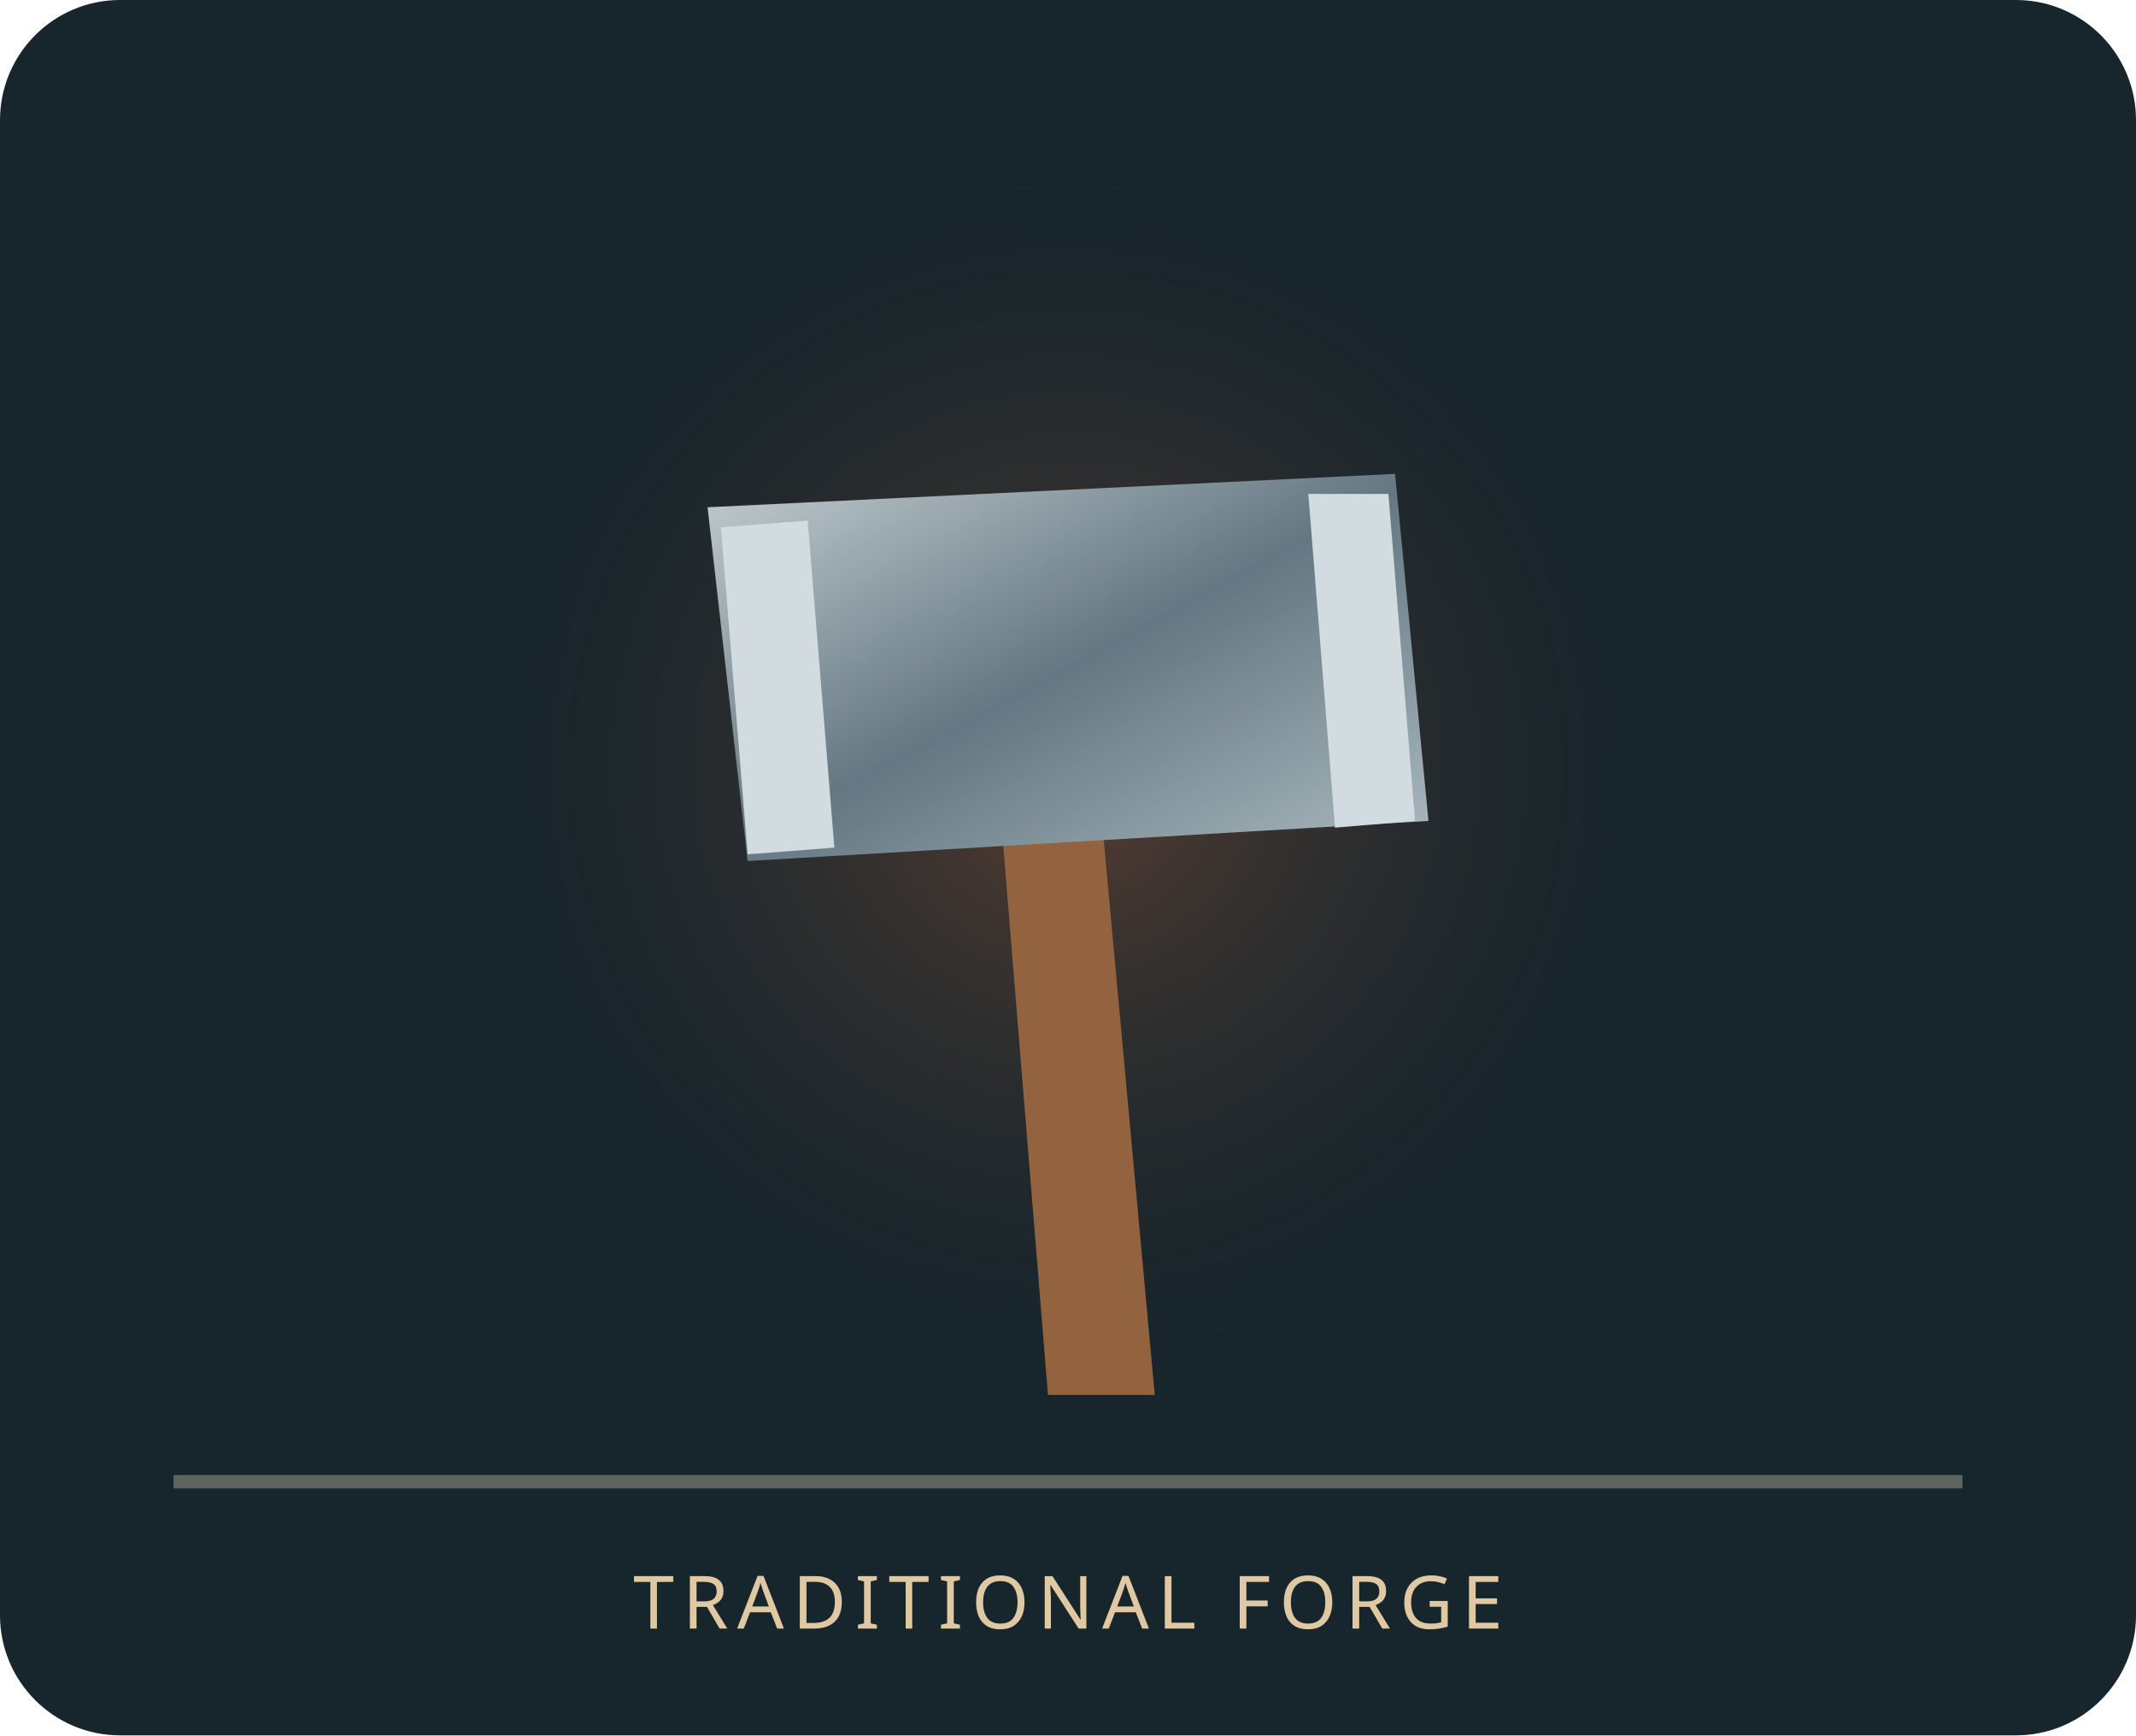
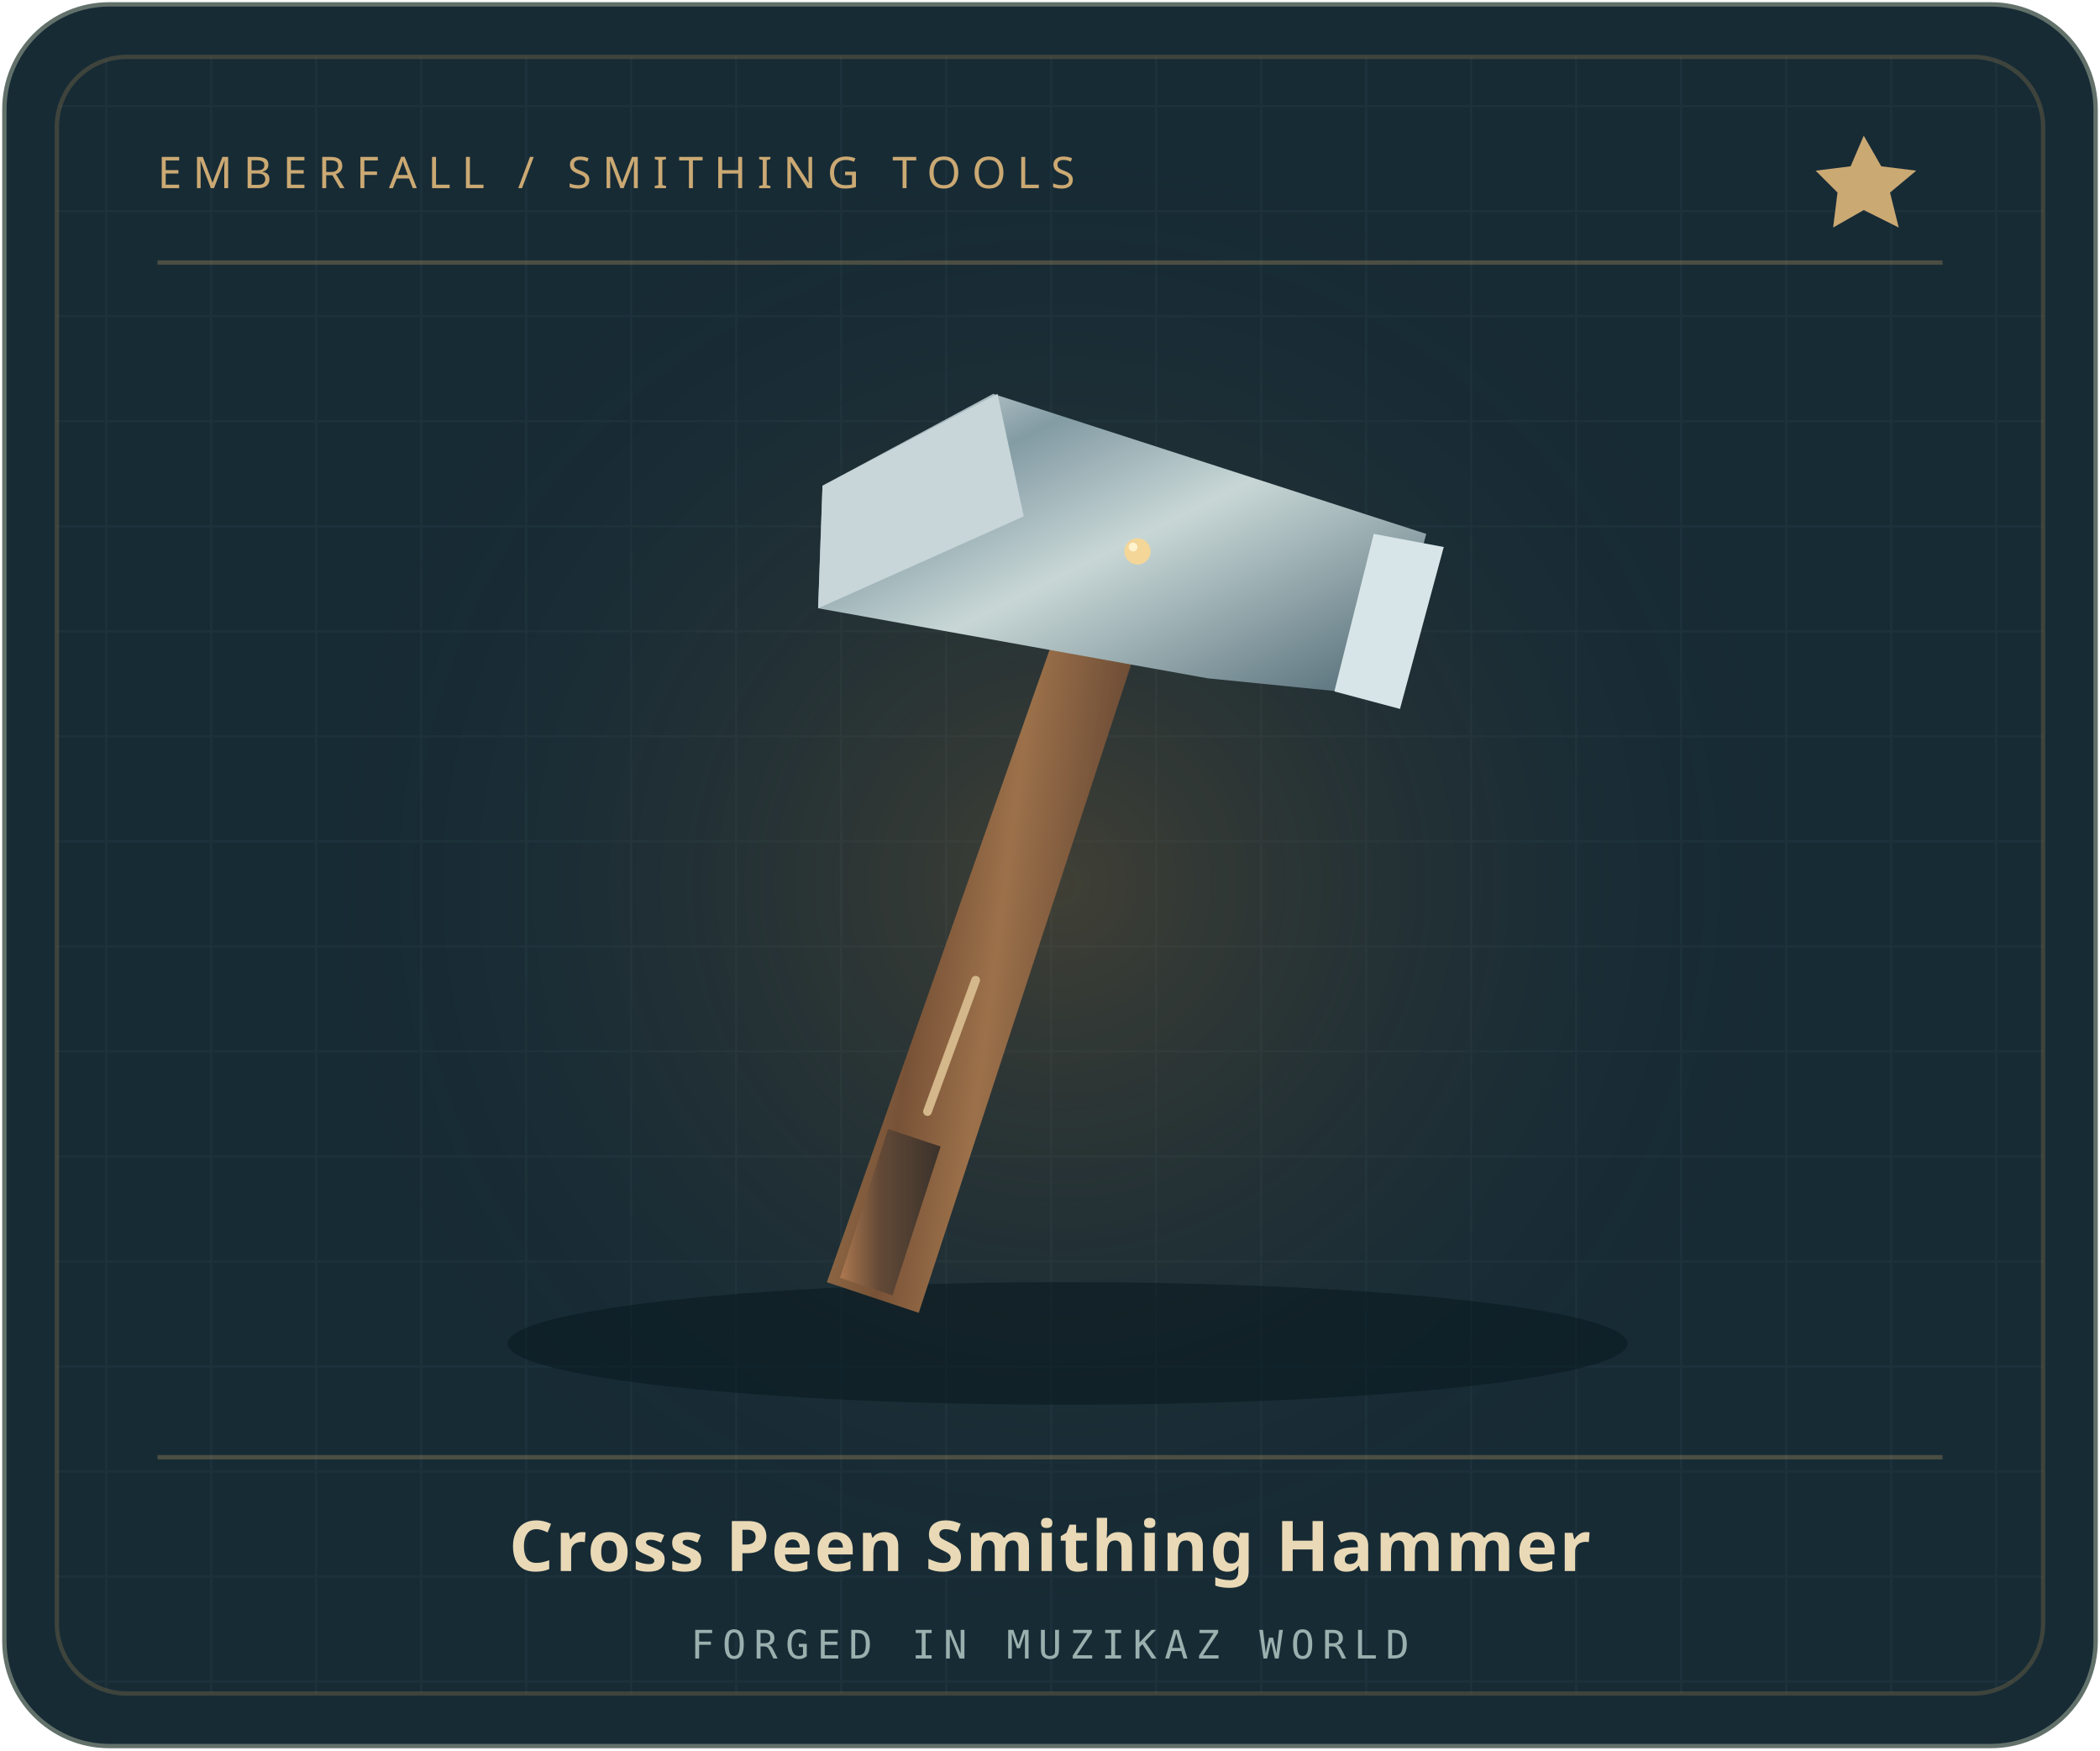
- <svg xmlns="http://www.w3.org/2000/svg" viewBox="0 0 320 260" role="img" aria-labelledby="title desc">
+ <svg xmlns="http://www.w3.org/2000/svg" viewBox="0 0 480 400" width="480" height="400" role="img" aria-labelledby="title desc" data-forge-artwork="forge-hammer" data-artwork-version="metallurgy-v2">
  <defs>
-     <linearGradient id="steel" x2="1" y2="1">
-       <stop stop-color="#c3cdd0" />
-       <stop offset=".5" stop-color="#647782" />
-       <stop offset="1" stop-color="#adbbc0" />
+     <linearGradient id="steel" x1="0" y1="0" x2="1" y2="1">
+       <stop stop-color="#e1e9e6" />
+       <stop offset=".24" stop-color="#839ba4" />
+       <stop offset=".5" stop-color="#c8d7d6" />
+       <stop offset="1" stop-color="#4b6571" />
    </linearGradient>
-     <radialGradient id="glow">
-       <stop stop-color="#9c5838" stop-opacity=".5" />
-       <stop offset="1" stop-color="#17252c" stop-opacity="0" />
+     <linearGradient id="iron" x1="0" y1="0" x2="1" y2="1">
+       <stop stop-color="#70858c" />
+       <stop offset=".4" stop-color="#344851" />
+       <stop offset="1" stop-color="#182c36" />
+     </linearGradient>
+     <linearGradient id="bronze" x1="0" y1="0" x2="1" y2="1">
+       <stop stop-color="#f2d397" />
+       <stop offset=".25" stop-color="#c9a16b" />
+       <stop offset=".6" stop-color="#936032" />
+       <stop offset="1" stop-color="#d9b67a" />
+     </linearGradient>
+     <linearGradient id="wood" x1="0" y1="0" x2="1" y2=".3">
+       <stop stop-color="#b28b59" />
+       <stop offset=".4" stop-color="#785237" />
+       <stop offset=".6" stop-color="#9c714a" />
+       <stop offset="1" stop-color="#553a2c" />
+     </linearGradient>
+     <linearGradient id="leather">
+       <stop stop-color="#ad7950" />
+       <stop offset=".4" stop-color="#624936" />
+       <stop offset="1" stop-color="#3b322b" />
+     </linearGradient>
+     <linearGradient id="brick" x1="0" y1="0" x2="1" y2="1">
+       <stop stop-color="#9d7353" />
+       <stop offset="1" stop-color="#4f4036" />
+     </linearGradient>
+     <linearGradient id="stone">
+       <stop stop-color="#d0c6ac" />
+       <stop offset=".5" stop-color="#8e9288" />
+       <stop offset="1" stop-color="#5d6a6b" />
+     </linearGradient>
+     <linearGradient id="water" x1="0" y1="0" x2="1" y2="1">
+       <stop stop-color="#a0cbd0" />
+       <stop offset=".55" stop-color="#528596" />
+       <stop offset="1" stop-color="#2d5769" />
+     </linearGradient>
+     <linearGradient id="canvas">
+       <stop stop-color="#dfc896" />
+       <stop offset="1" stop-color="#94764f" />
+     </linearGradient>
+     <linearGradient id="fire" x1="0" y1="1" x2="0" y2="0">
+       <stop stop-color="#d64e1f" />
+       <stop offset=".5" stop-color="#ffab47" />
+       <stop offset="1" stop-color="#fff0b0" />
+     </linearGradient>
+     <radialGradient id="aura">
+       <stop stop-color="#bc7c3540" />
+       <stop offset="1" stop-color="#1c2c34" stop-opacity="0" />
    </radialGradient>
+     <pattern id="grid" width="24" height="24" patternUnits="userSpaceOnUse">
+       <path d="M24 0H0v24" fill="none" stroke="#9bb9bb0b" />
+     </pattern>
  </defs>
-   <rect width="320" height="260" rx="18" fill="#17252c" />
-   <circle cx="160" cy="115" r="100" fill="url(#glow)" />
-   <path d="M26 222h268" stroke="#5d655e" stroke-width="2" />
-   <path d="m150 123 15-1 8 87h-16z" fill="#93623e" />
-   <path d="m106 76 103-5 5 52-102 6z" fill="url(#steel)" />
-   <path d="m108 79 13-1 4 49-13 1zM196 74h12l4 49-12 1z" fill="#d1dbe0" />
-   <text x="160" y="244" text-anchor="middle" font-family="sans-serif" font-size="11" letter-spacing="1.3" fill="#e0c9a2">TRADITIONAL FORGE</text>
+   <rect x="1" y="1" width="478" height="398" rx="24" fill="#172b35" stroke="#62716a" />
+   <rect x="13" y="13" width="454" height="374" rx="16" fill="url(#grid)" stroke="#bf98553b" />
+   <circle cx="242" cy="202" r="169" fill="url(#aura)" />
+   <path d="M36 60h408M36 333h408" stroke="#b4946055" />
+   <text x="36" y="43" font-family="sans-serif" font-size="10" letter-spacing="2.5" fill="#cba973">EMBERFALL / SMITHING TOOLS</text>
+   <path d="m426 31 4 7 8 1-6 5 2 8-8-4-7 4 1-8-5-5 8-1z" fill="#cba973" />
+   <ellipse cx="244" cy="307" rx="128" ry="14" fill="#07171d" opacity=".55" />
+   <g data-forge-drawing="forge-hammer">
+     <path d="M189 293l62-176 17 6-58 177z" fill="url(#wood)" />
+     <path d="M203 258l12 4-11 34-12-4z" fill="url(#leather)" />
+     <path d="M188 111l39-21 99 32-10 37-40-4-89-16z" fill="url(#steel)" />
+     <path d="M188 111l40-21 6 28-47 21z" fill="#c8d6d9" />
+     <path d="M314 122l16 3-10 37-15-4z" fill="#d8e5e8" />
+     <circle cx="260" cy="126" r="3" fill="#f3d698" />
+     <circle cx="259" cy="125" r="1" fill="#fff3ce" />
+     <path d="M212 254L223 224" fill="none" stroke="#d4b78a" stroke-width="2" stroke-linecap="round" />
+   </g>
+   <text x="240" y="359" text-anchor="middle" font-family="sans-serif" font-size="16" font-weight="600" letter-spacing=".4" fill="#e9d9b6">Cross Peen Smithing Hammer</text>
+   <text x="240" y="379" text-anchor="middle" font-family="monospace" font-size="9" letter-spacing="1.8" fill="#99b0ae">FORGED IN MUZIKAZ WORLD</text>
</svg>
